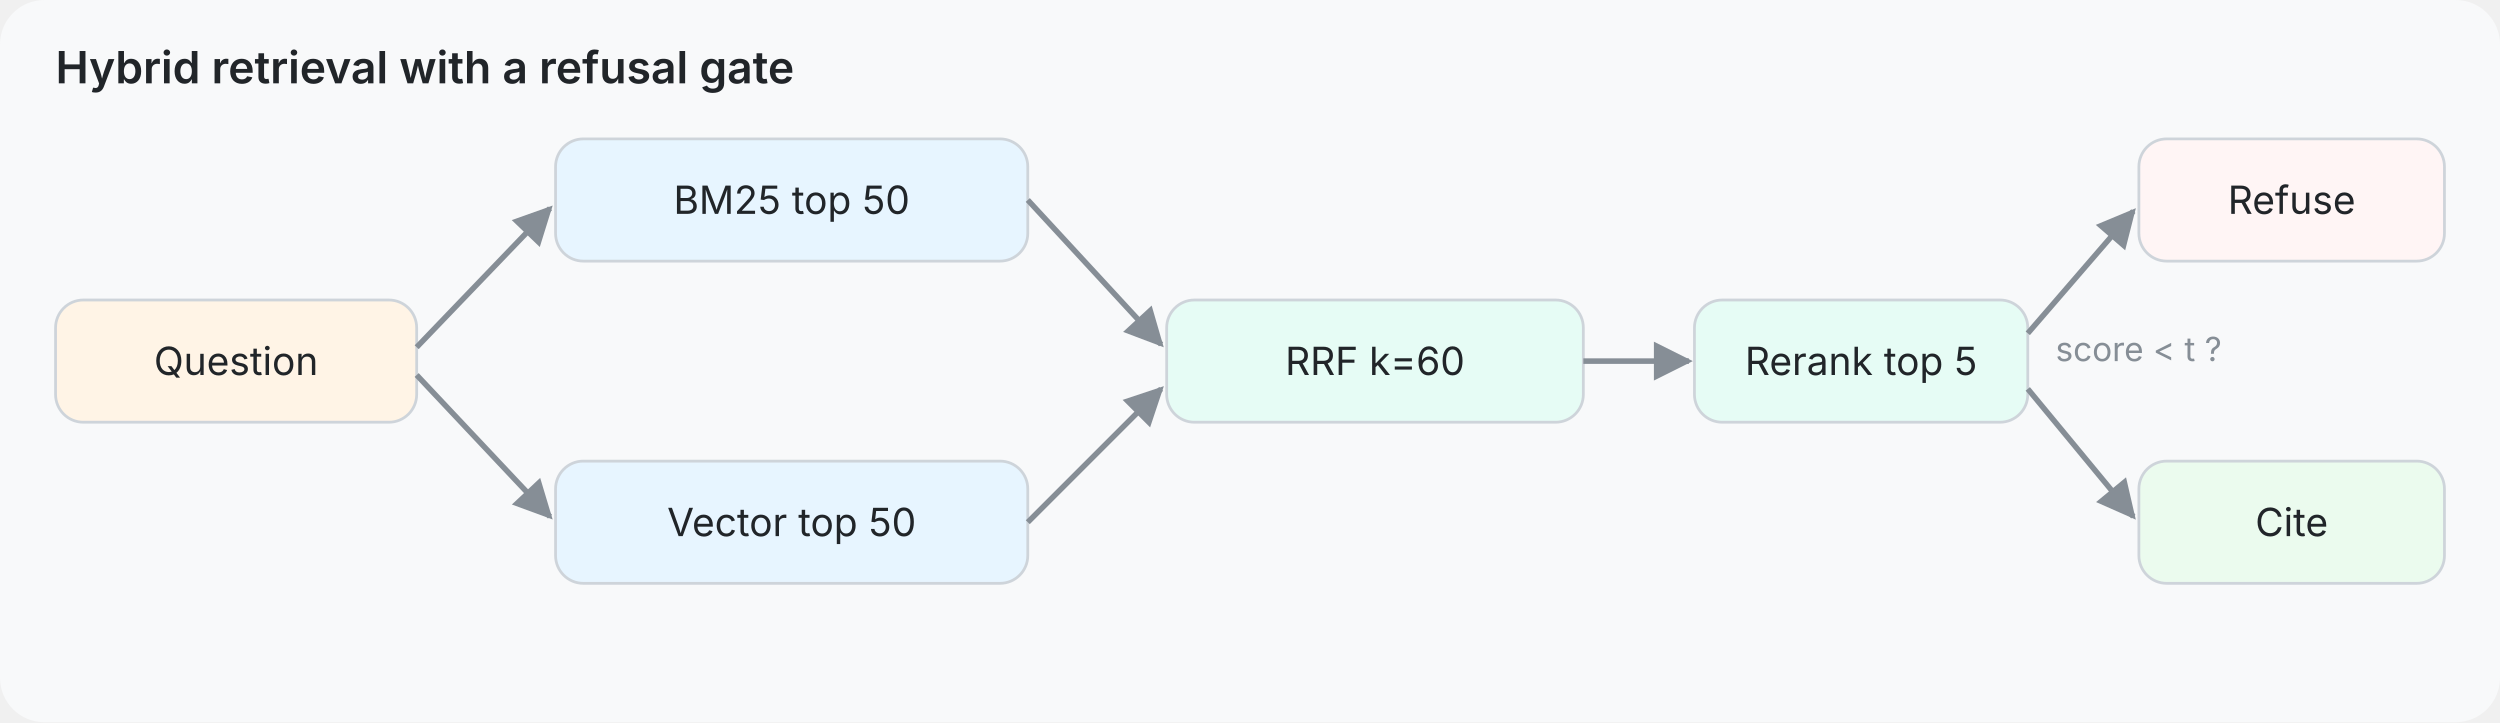
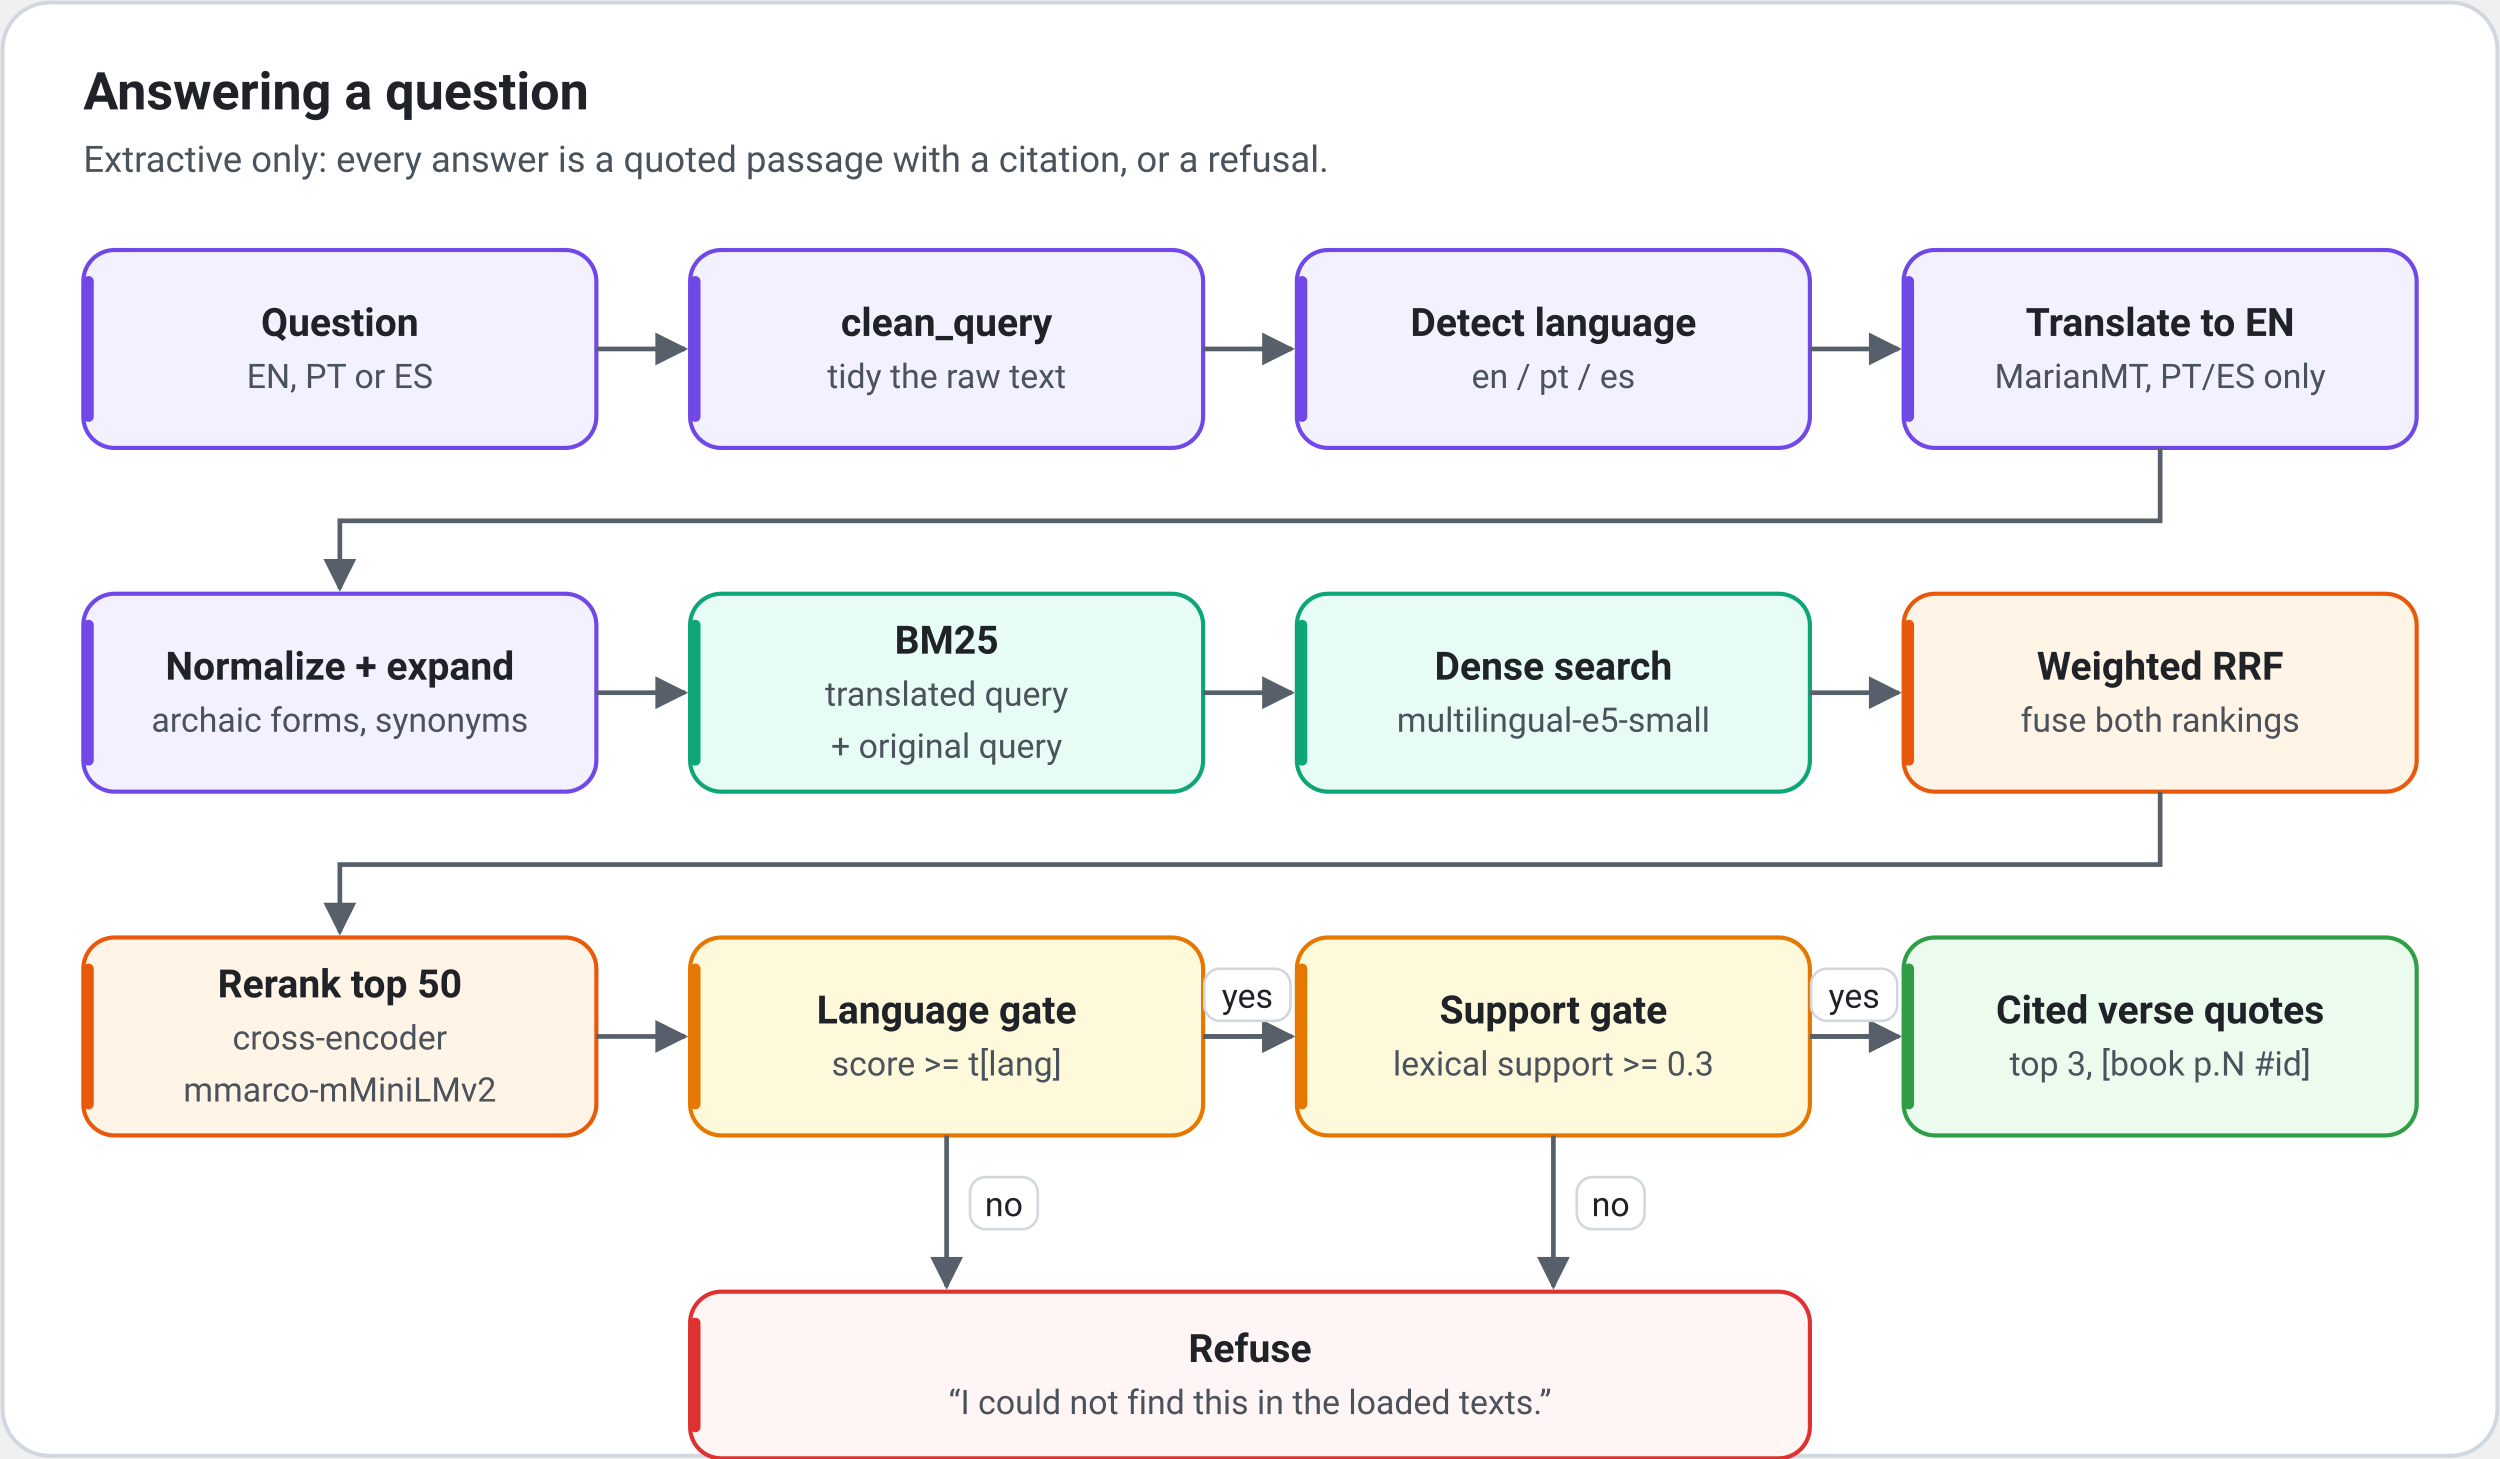
- <svg xmlns="http://www.w3.org/2000/svg" viewBox="0 0 900 260" font-family="Inter,Segoe UI,Helvetica,Arial,sans-serif" font-size="14" fill="#212529">
+ <svg xmlns="http://www.w3.org/2000/svg" viewBox="0 0 960 560" width="960" height="560" role="img" aria-labelledby="t d" font-family="system-ui, -apple-system, 'Segoe UI', Roboto, 'Helvetica Neue', Arial, sans-serif">
  <defs>
-     <marker id="a" viewBox="0 0 10 10" refX="9" refY="5" markerWidth="7" markerHeight="7" orient="auto">
-       <path d="M0 0L10 5L0 10z" fill="#868e96" />
+     <marker id="ah" viewBox="0 0 10 10" refX="9" refY="5" markerWidth="7" markerHeight="7" orient="auto-start-reverse">
+       <path d="M0,0 L10,5 L0,10 z" fill="#57606a" />
    </marker>
  </defs>
-   <rect width="900" height="260" rx="16" fill="#f8f9fa" />
-   <g>
-     <rect x="20" y="108" width="130" height="44" rx="10" fill="#fff4e6" stroke="#ced4da" />
-     <text x="85" y="135" text-anchor="middle">Question</text>
-   </g>
-   <g>
-     <rect x="200" y="50" width="170" height="44" rx="10" fill="#e7f5ff" stroke="#ced4da" />
-     <text x="285" y="77" text-anchor="middle">BM25 top 50</text>
-   </g>
-   <g>
-     <rect x="200" y="166" width="170" height="44" rx="10" fill="#e7f5ff" stroke="#ced4da" />
-     <text x="285" y="193" text-anchor="middle">Vector top 50</text>
-   </g>
-   <g>
-     <rect x="420" y="108" width="150" height="44" rx="10" fill="#e6fcf5" stroke="#ced4da" />
-     <text x="495" y="135" text-anchor="middle">RRF k=60</text>
-   </g>
-   <g>
-     <rect x="610" y="108" width="120" height="44" rx="10" fill="#e6fcf5" stroke="#ced4da" />
-     <text x="670" y="135" text-anchor="middle">Rerank top 5</text>
-   </g>
-   <g>
-     <rect x="770" y="50" width="110" height="44" rx="10" fill="#fff5f5" stroke="#ced4da" />
-     <text x="825" y="77" text-anchor="middle">Refuse</text>
-   </g>
-   <g>
-     <rect x="770" y="166" width="110" height="44" rx="10" fill="#ebfbee" stroke="#ced4da" />
-     <text x="825" y="193" text-anchor="middle">Cite</text>
-   </g>
-   <line x1="150" y1="125" x2="198" y2="75" stroke="#868e96" stroke-width="2" marker-end="url(#a)" />
-   <line x1="150" y1="135" x2="198" y2="186" stroke="#868e96" stroke-width="2" marker-end="url(#a)" />
-   <line x1="370" y1="72" x2="418" y2="124" stroke="#868e96" stroke-width="2" marker-end="url(#a)" />
-   <line x1="370" y1="188" x2="418" y2="140" stroke="#868e96" stroke-width="2" marker-end="url(#a)" />
-   <line x1="570" y1="130" x2="608" y2="130" stroke="#868e96" stroke-width="2" marker-end="url(#a)" />
-   <line x1="730" y1="120" x2="768" y2="76" stroke="#868e96" stroke-width="2" marker-end="url(#a)" />
-   <line x1="730" y1="140" x2="768" y2="186" stroke="#868e96" stroke-width="2" marker-end="url(#a)" />
-   <text x="740" y="130" font-size="12" fill="#868e96">score &lt; t ?</text>
-   <text x="20" y="30" font-size="16" font-weight="600">Hybrid retrieval with a refusal gate</text>
+   <rect x="1" y="1" width="958" height="558" rx="18" fill="#ffffff" stroke="#d0d7de" stroke-width="1.5" />
+   <text x="32" y="42" font-size="20" font-weight="700" fill="#1f2328">Answering a question</text>
+   <text x="32" y="66" font-size="14" fill="#4a525c">Extractive only: every answer is a quoted passage with a citation, or a refusal.</text>
+   <rect x="32" y="96" width="197" height="76" rx="12" fill="#f3f0ff" stroke="#7048e8" stroke-width="1.6" />
+   <rect x="32" y="106" width="4" height="56" rx="2" fill="#7048e8" />
+   <text x="130.5" y="129.0" text-anchor="middle" font-size="15" font-weight="650" fill="#1f2328">Question</text>
+   <text x="130.5" y="149.0" text-anchor="middle" font-size="13" fill="#4a525c">EN, PT or ES</text>
+   <rect x="265" y="96" width="197" height="76" rx="12" fill="#f3f0ff" stroke="#7048e8" stroke-width="1.6" />
+   <rect x="265" y="106" width="4" height="56" rx="2" fill="#7048e8" />
+   <text x="363.5" y="129.0" text-anchor="middle" font-size="15" font-weight="650" fill="#1f2328">clean_query</text>
+   <text x="363.5" y="149.0" text-anchor="middle" font-size="13" fill="#4a525c">tidy the raw text</text>
+   <path d="M229,134.0 L263,134.0" fill="none" stroke="#57606a" stroke-width="1.8" marker-end="url(#ah)" />
+   <rect x="498" y="96" width="197" height="76" rx="12" fill="#f3f0ff" stroke="#7048e8" stroke-width="1.6" />
+   <rect x="498" y="106" width="4" height="56" rx="2" fill="#7048e8" />
+   <text x="596.5" y="129.0" text-anchor="middle" font-size="15" font-weight="650" fill="#1f2328">Detect language</text>
+   <text x="596.5" y="149.0" text-anchor="middle" font-size="13" fill="#4a525c">en / pt / es</text>
+   <path d="M462,134.0 L496,134.0" fill="none" stroke="#57606a" stroke-width="1.8" marker-end="url(#ah)" />
+   <rect x="731" y="96" width="197" height="76" rx="12" fill="#f3f0ff" stroke="#7048e8" stroke-width="1.6" />
+   <rect x="731" y="106" width="4" height="56" rx="2" fill="#7048e8" />
+   <text x="829.5" y="129.0" text-anchor="middle" font-size="15" font-weight="650" fill="#1f2328">Translate to EN</text>
+   <text x="829.5" y="149.0" text-anchor="middle" font-size="13" fill="#4a525c">MarianMT, PT/ES only</text>
+   <path d="M695,134.0 L729,134.0" fill="none" stroke="#57606a" stroke-width="1.8" marker-end="url(#ah)" />
+   <rect x="32" y="228" width="197" height="76" rx="12" fill="#f3f0ff" stroke="#7048e8" stroke-width="1.6" />
+   <rect x="32" y="238" width="4" height="56" rx="2" fill="#7048e8" />
+   <text x="130.5" y="261.0" text-anchor="middle" font-size="15" font-weight="650" fill="#1f2328">Normalize + expand</text>
+   <text x="130.5" y="281.0" text-anchor="middle" font-size="13" fill="#4a525c">archaic forms, synonyms</text>
+   <rect x="265" y="228" width="197" height="76" rx="12" fill="#e6fcf5" stroke="#0ca678" stroke-width="1.6" />
+   <rect x="265" y="238" width="4" height="56" rx="2" fill="#0ca678" />
+   <text x="363.5" y="251.0" text-anchor="middle" font-size="15" font-weight="650" fill="#1f2328">BM25</text>
+   <text x="363.5" y="271.0" text-anchor="middle" font-size="13" fill="#4a525c">translated query</text>
+   <text x="363.5" y="291.0" text-anchor="middle" font-size="13" fill="#4a525c">+ original query</text>
+   <path d="M229,266.0 L263,266.0" fill="none" stroke="#57606a" stroke-width="1.8" marker-end="url(#ah)" />
+   <rect x="498" y="228" width="197" height="76" rx="12" fill="#e6fcf5" stroke="#0ca678" stroke-width="1.6" />
+   <rect x="498" y="238" width="4" height="56" rx="2" fill="#0ca678" />
+   <text x="596.5" y="261.0" text-anchor="middle" font-size="15" font-weight="650" fill="#1f2328">Dense search</text>
+   <text x="596.5" y="281.0" text-anchor="middle" font-size="13" fill="#4a525c">multilingual-e5-small</text>
+   <path d="M462,266.0 L496,266.0" fill="none" stroke="#57606a" stroke-width="1.8" marker-end="url(#ah)" />
+   <rect x="731" y="228" width="197" height="76" rx="12" fill="#fff4e6" stroke="#e8590c" stroke-width="1.6" />
+   <rect x="731" y="238" width="4" height="56" rx="2" fill="#e8590c" />
+   <text x="829.5" y="261.0" text-anchor="middle" font-size="15" font-weight="650" fill="#1f2328">Weighted RRF</text>
+   <text x="829.5" y="281.0" text-anchor="middle" font-size="13" fill="#4a525c">fuse both rankings</text>
+   <path d="M695,266.0 L729,266.0" fill="none" stroke="#57606a" stroke-width="1.8" marker-end="url(#ah)" />
+   <path d="M829.5,172 L829.5,200.0 L130.5,200.0 L130.5,226" fill="none" stroke="#57606a" stroke-width="1.8" marker-end="url(#ah)" />
+   <rect x="32" y="360" width="197" height="76" rx="12" fill="#fff4e6" stroke="#e8590c" stroke-width="1.6" />
+   <rect x="32" y="370" width="4" height="56" rx="2" fill="#e8590c" />
+   <text x="130.5" y="383.0" text-anchor="middle" font-size="15" font-weight="650" fill="#1f2328">Rerank top 50</text>
+   <text x="130.5" y="403.0" text-anchor="middle" font-size="13" fill="#4a525c">cross-encoder</text>
+   <text x="130.5" y="423.0" text-anchor="middle" font-size="13" fill="#4a525c">mmarco-mMiniLMv2</text>
+   <rect x="265" y="360" width="197" height="76" rx="12" fill="#fff9db" stroke="#e67700" stroke-width="1.6" />
+   <rect x="265" y="370" width="4" height="56" rx="2" fill="#e67700" />
+   <text x="363.5" y="393.0" text-anchor="middle" font-size="15" font-weight="650" fill="#1f2328">Language gate</text>
+   <text x="363.5" y="413.0" text-anchor="middle" font-size="13" fill="#4a525c">score &gt;= t[lang]</text>
+   <path d="M229,398.0 L263,398.0" fill="none" stroke="#57606a" stroke-width="1.8" marker-end="url(#ah)" />
+   <rect x="498" y="360" width="197" height="76" rx="12" fill="#fff9db" stroke="#e67700" stroke-width="1.6" />
+   <rect x="498" y="370" width="4" height="56" rx="2" fill="#e67700" />
+   <text x="596.5" y="393.0" text-anchor="middle" font-size="15" font-weight="650" fill="#1f2328">Support gate</text>
+   <text x="596.5" y="413.0" text-anchor="middle" font-size="13" fill="#4a525c">lexical support &gt;= 0.3</text>
+   <path d="M462,398.0 L496,398.0" fill="none" stroke="#57606a" stroke-width="1.8" marker-end="url(#ah)" />
+   <rect x="731" y="360" width="197" height="76" rx="12" fill="#ebfbee" stroke="#2f9e44" stroke-width="1.6" />
+   <rect x="731" y="370" width="4" height="56" rx="2" fill="#2f9e44" />
+   <text x="829.5" y="393.0" text-anchor="middle" font-size="15" font-weight="650" fill="#1f2328">Cited verse quotes</text>
+   <text x="829.5" y="413.0" text-anchor="middle" font-size="13" fill="#4a525c">top 3, [book p.N #id]</text>
+   <path d="M695,398.0 L729,398.0" fill="none" stroke="#57606a" stroke-width="1.8" marker-end="url(#ah)" />
+   <path d="M829.5,304 L829.5,332.0 L130.5,332.0 L130.5,358" fill="none" stroke="#57606a" stroke-width="1.8" marker-end="url(#ah)" />
+   <path d="M462,398.0 L496,398.0" fill="none" stroke="#57606a" stroke-width="1.8" marker-end="url(#ah)" />
+   <rect x="462.47" y="372.0" width="33.06" height="20" rx="6" fill="#ffffff" stroke="#d0d7de" />
+   <text x="479" y="387.0" text-anchor="middle" font-size="13" fill="#1f2328">yes</text>
+   <path d="M695,398.0 L729,398.0" fill="none" stroke="#57606a" stroke-width="1.8" marker-end="url(#ah)" />
+   <rect x="695.47" y="372.0" width="33.06" height="20" rx="6" fill="#ffffff" stroke="#d0d7de" />
+   <text x="712" y="387.0" text-anchor="middle" font-size="13" fill="#1f2328">yes</text>
+   <rect x="265" y="496" width="430" height="64" rx="12" fill="#fff5f5" stroke="#e03131" stroke-width="1.6" />
+   <rect x="265" y="506" width="4" height="44" rx="2" fill="#e03131" />
+   <text x="480.0" y="523.0" text-anchor="middle" font-size="15" font-weight="650" fill="#1f2328">Refuse</text>
+   <text x="480.0" y="543.0" text-anchor="middle" font-size="13" fill="#4a525c">“I could not find this in the loaded texts.”</text>
+   <path d="M363.5,436 L363.5,494" fill="none" stroke="#57606a" stroke-width="1.8" marker-end="url(#ah)" />
+   <rect x="372.48" y="452" width="26.04" height="20" rx="6" fill="#ffffff" stroke="#d0d7de" />
+   <text x="385.5" y="467" text-anchor="middle" font-size="13" fill="#1f2328">no</text>
+   <path d="M596.5,436 L596.5,494" fill="none" stroke="#57606a" stroke-width="1.8" marker-end="url(#ah)" />
+   <rect x="605.48" y="452" width="26.04" height="20" rx="6" fill="#ffffff" stroke="#d0d7de" />
+   <text x="618.5" y="467" text-anchor="middle" font-size="13" fill="#1f2328">no</text>
</svg>
